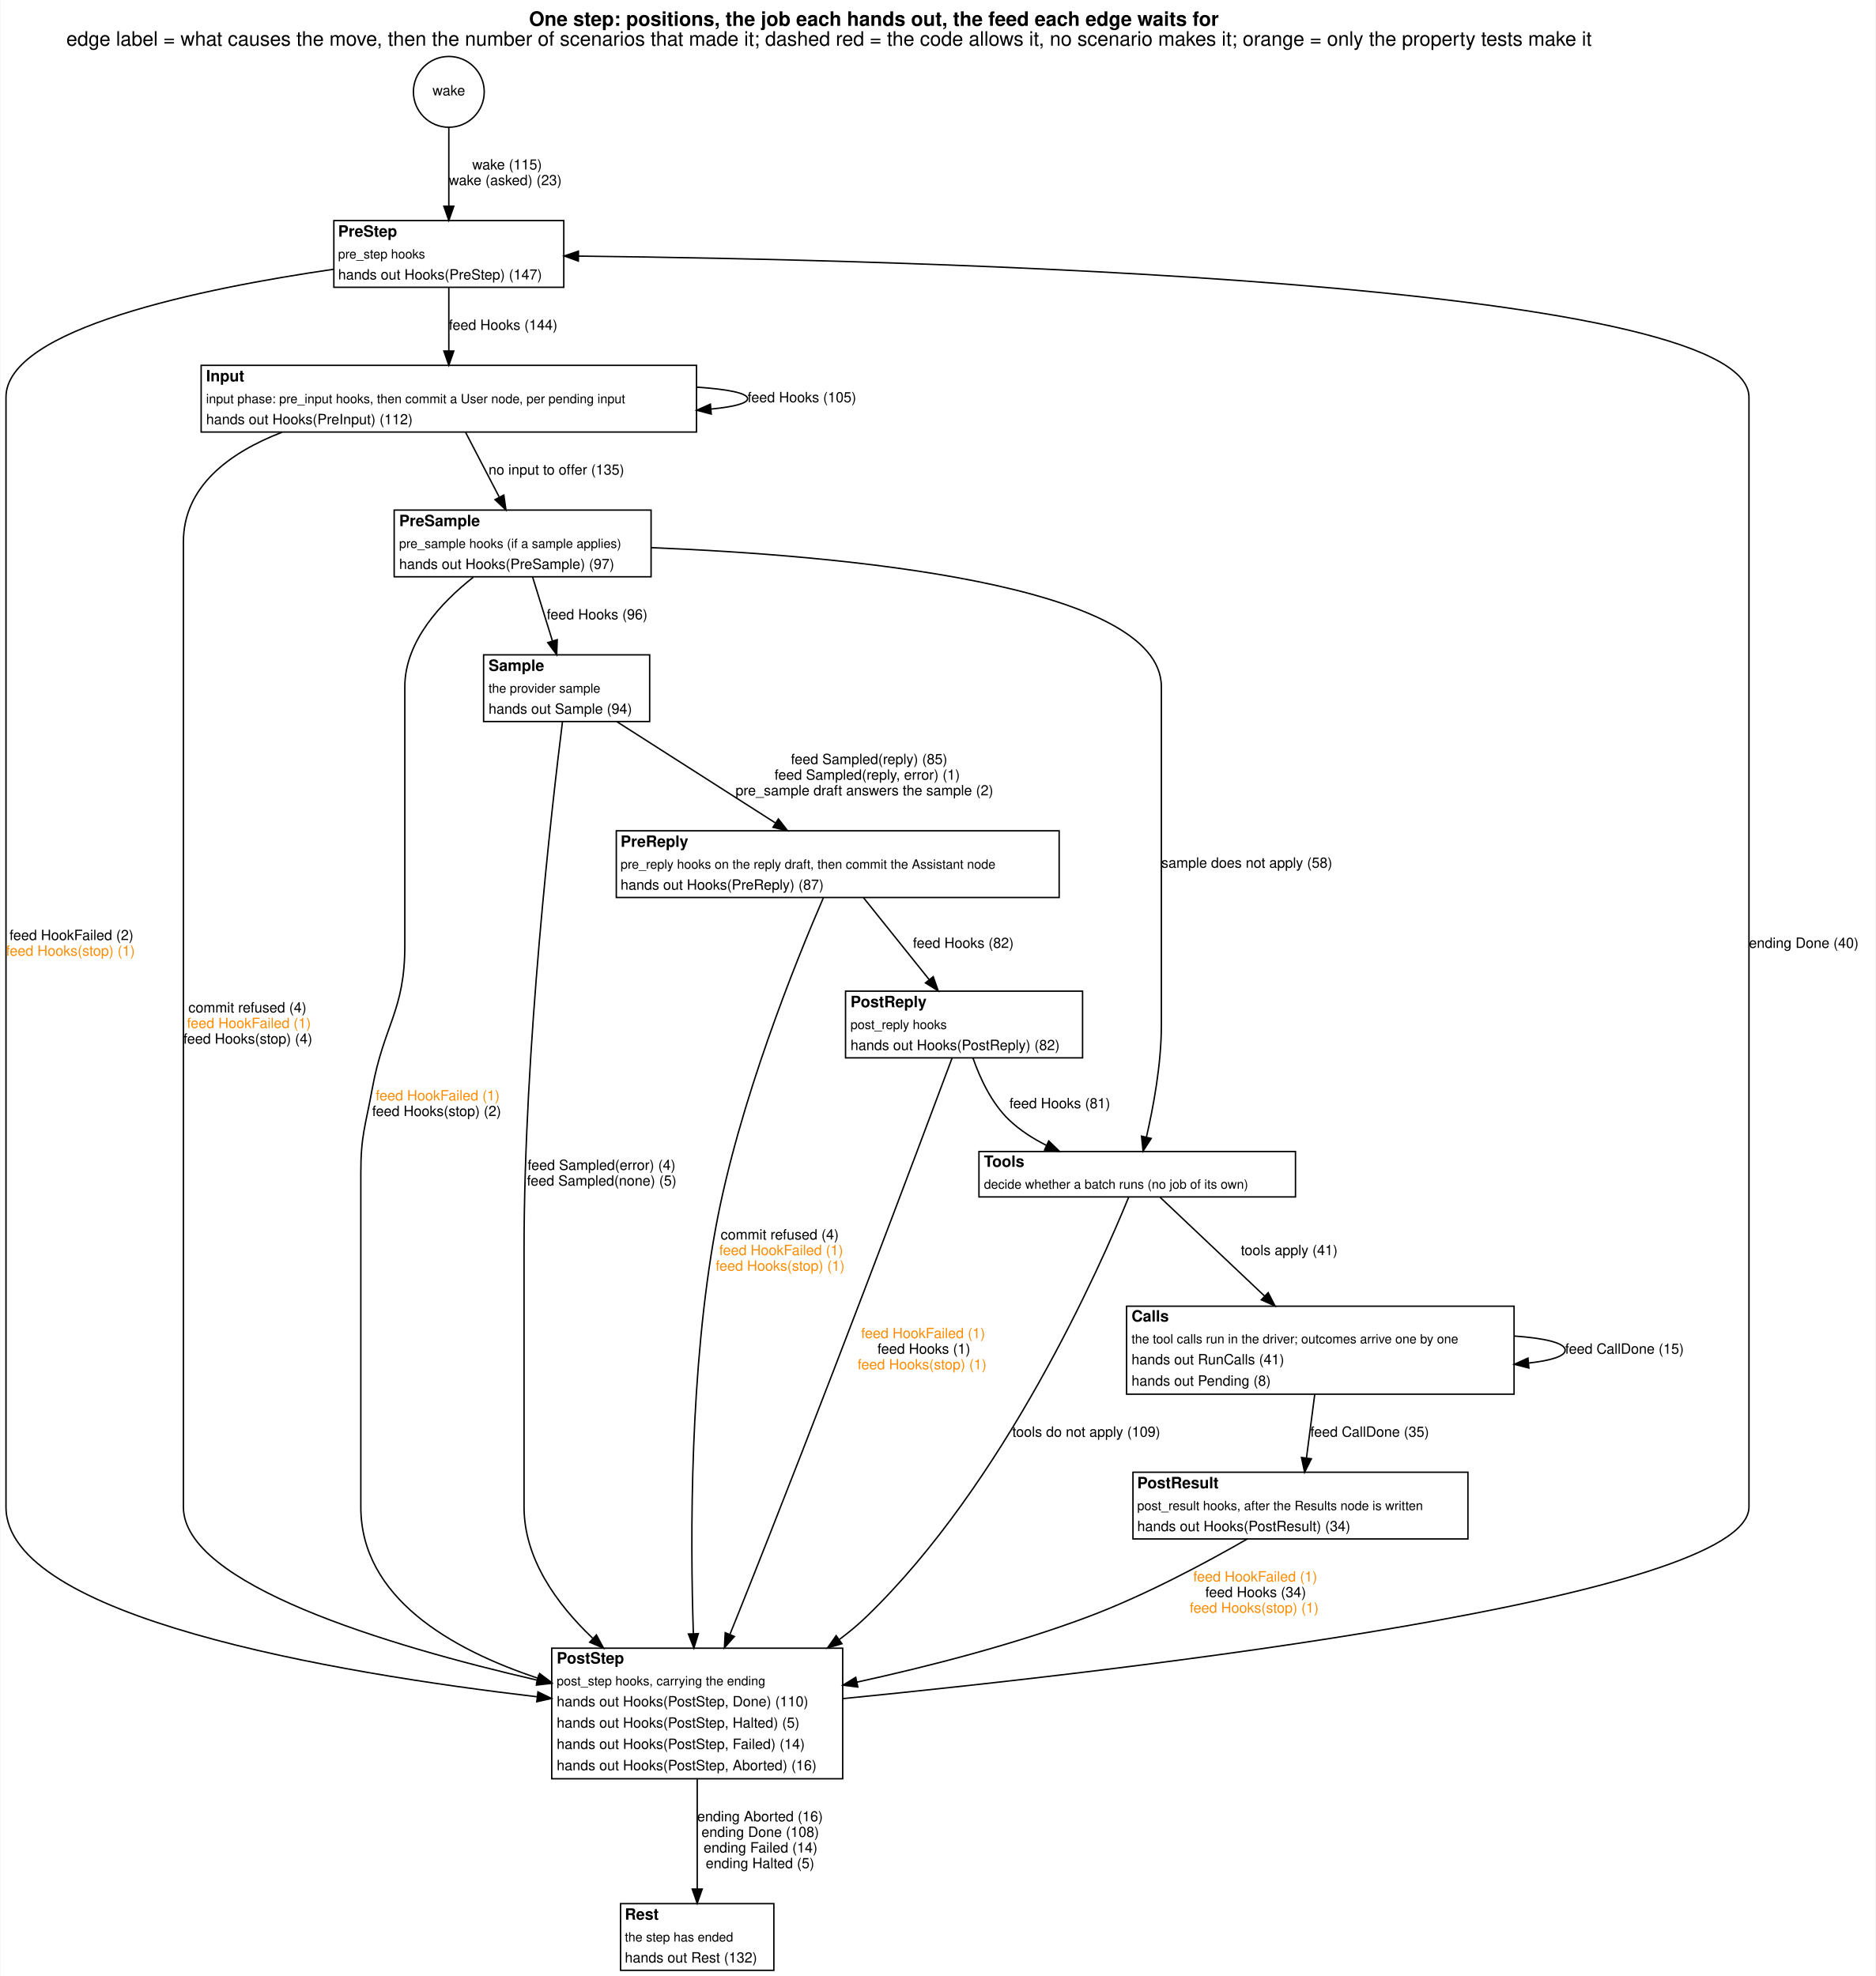
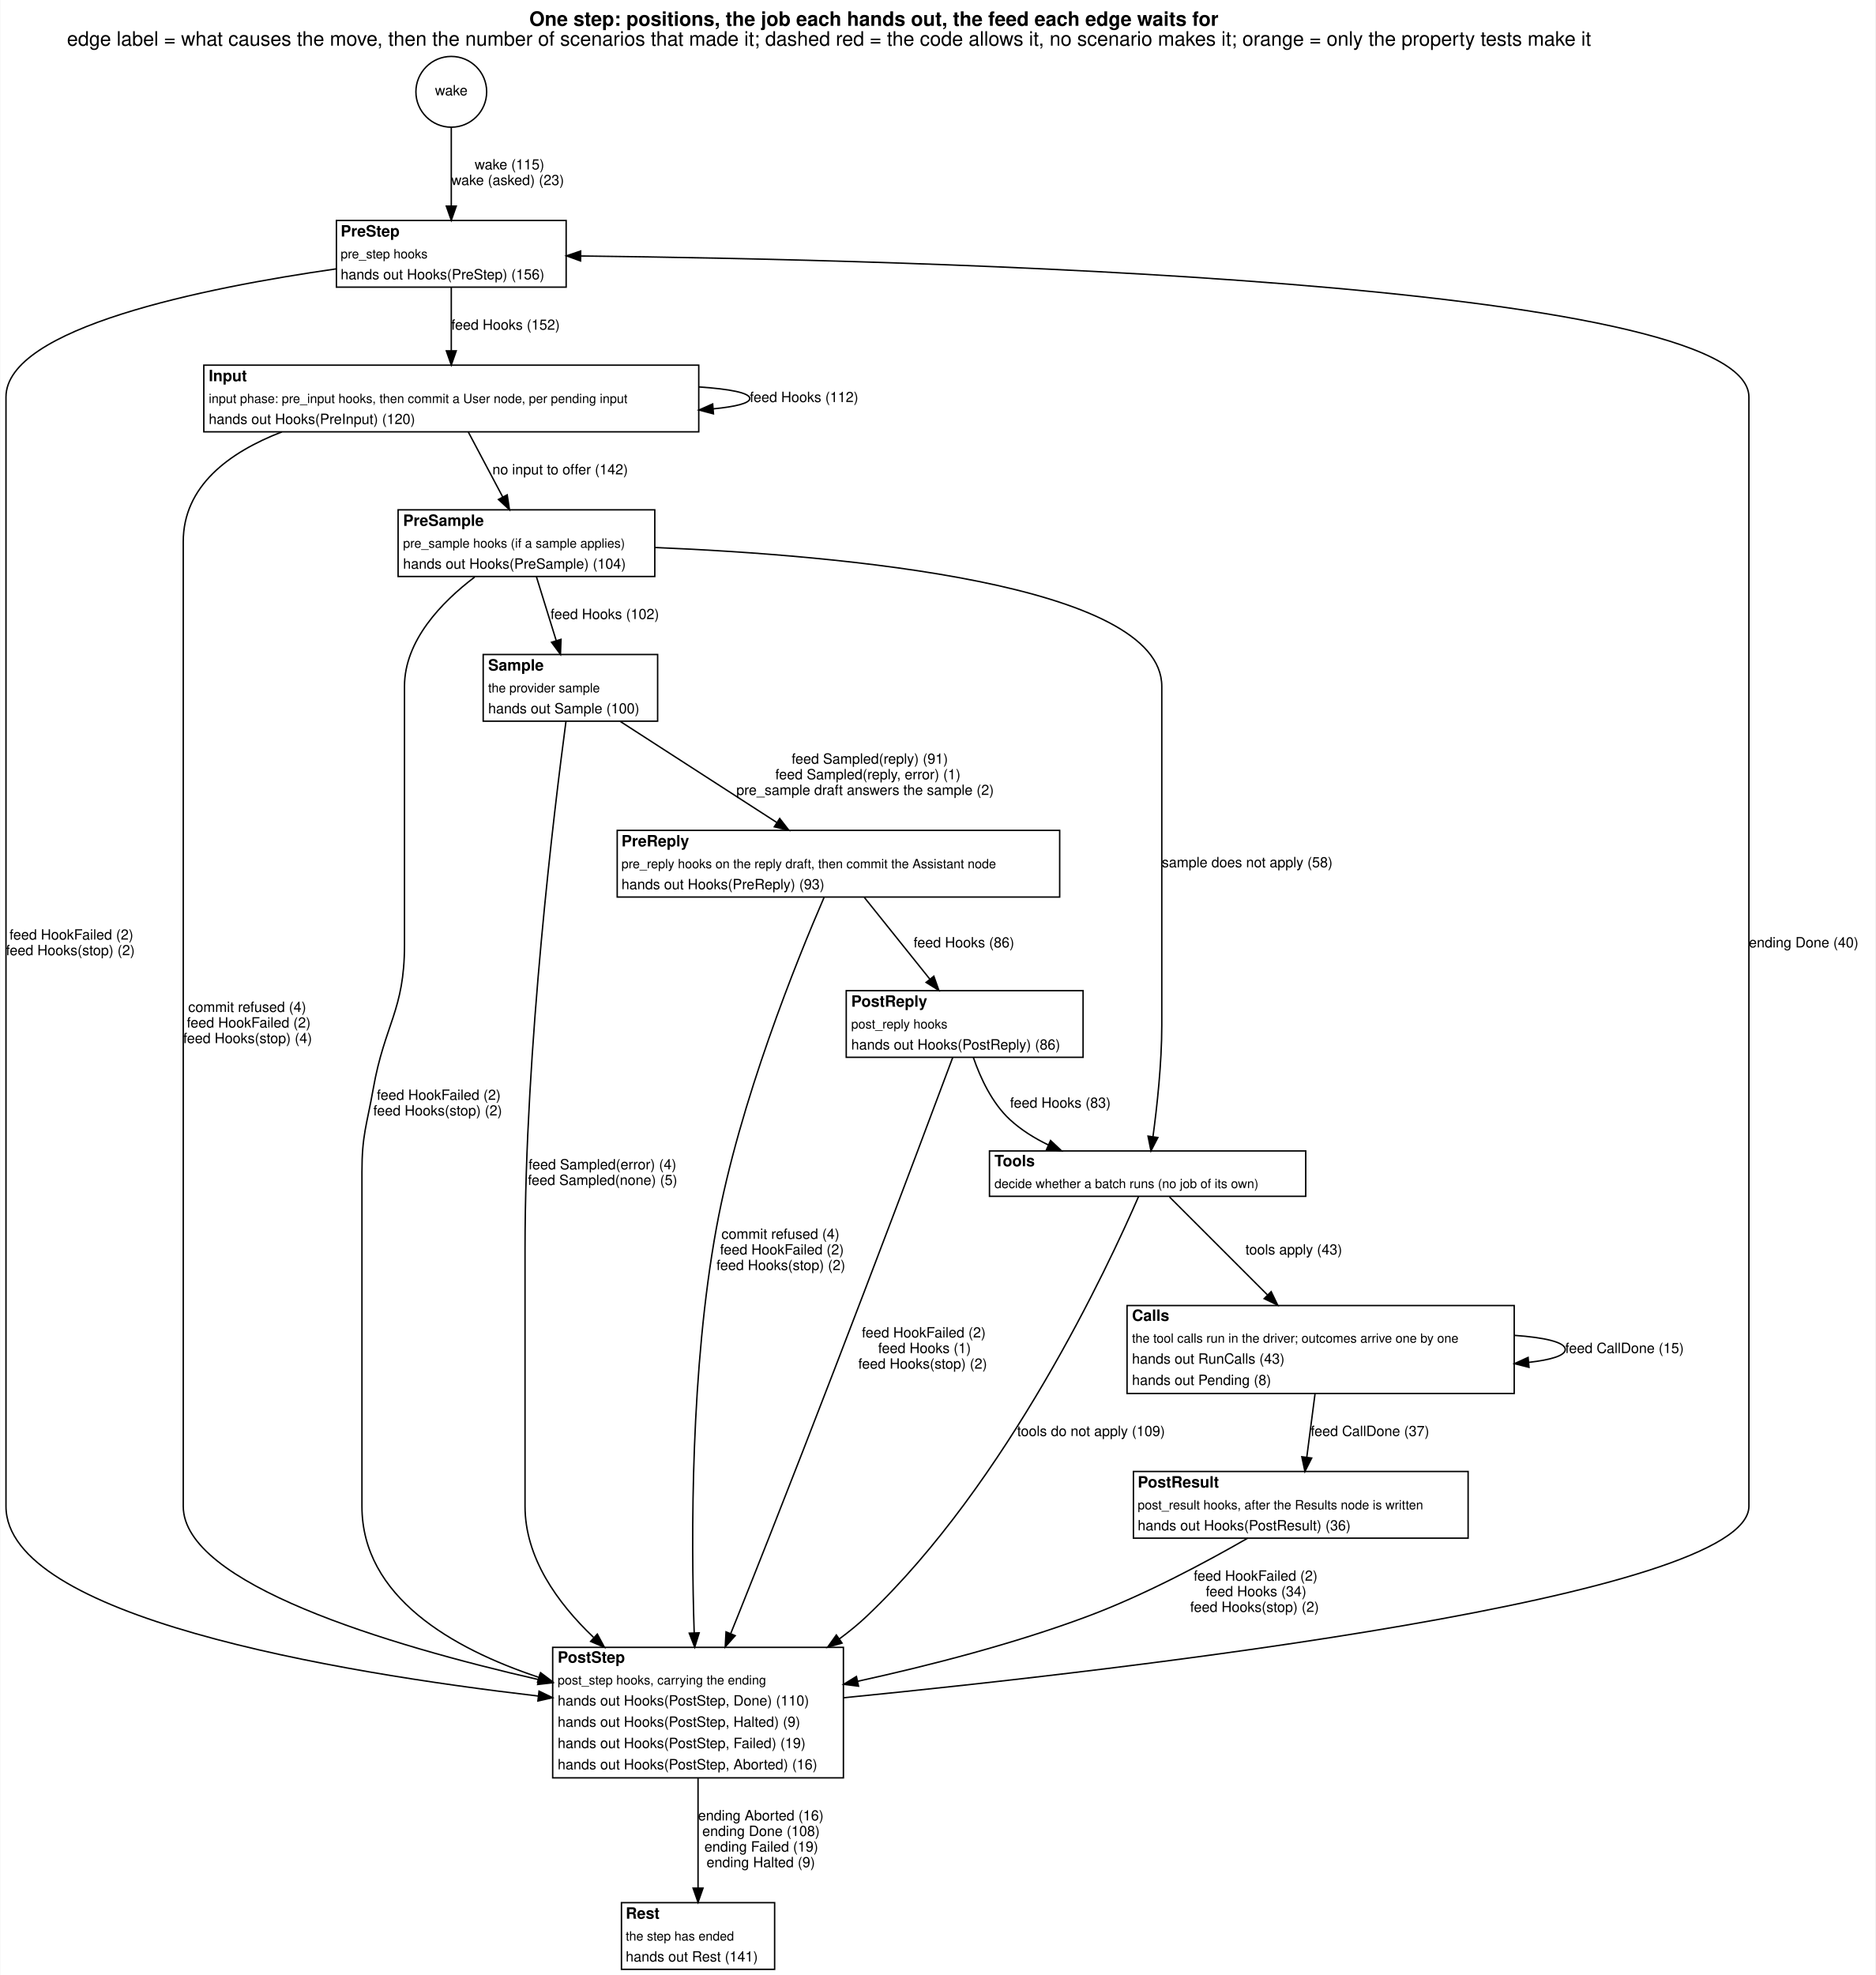
- <svg xmlns="http://www.w3.org/2000/svg" width="1321pt" height="1392pt" viewBox="0.00 0.00 1321.00 1392.45">
+ <svg xmlns="http://www.w3.org/2000/svg" width="1322pt" height="1392pt" viewBox="0.00 0.00 1322.00 1392.45">
  <g id="graph0" class="graph" transform="scale(1 1) rotate(0) translate(4 1388.45)">
-     <polygon fill="white" stroke="transparent" points="-4,4 -4,-1388.45 1317,-1388.45 1317,4 -4,4" />
-     <text text-anchor="start" x="368.5" y="-1370.25" font-family="Helvetica,sans-Serif" font-weight="bold" font-size="14.00">One step: positions, the job each hands out, the feed each edge waits for</text>
-     <text text-anchor="start" x="42.5" y="-1356.25" font-family="Helvetica,sans-Serif" font-size="14.00">edge label = what causes the move, then the number of scenarios that made it; dashed red = the code allows it, no scenario makes it; orange = only the property tests make it</text>
+     <polygon fill="white" stroke="transparent" points="-4,4 -4,-1388.45 1318,-1388.45 1318,4 -4,4" />
+     <text text-anchor="start" x="369" y="-1370.25" font-family="Helvetica,sans-Serif" font-weight="bold" font-size="14.00">One step: positions, the job each hands out, the feed each edge waits for</text>
+     <text text-anchor="start" x="43" y="-1356.25" font-family="Helvetica,sans-Serif" font-size="14.00">edge label = what causes the move, then the number of scenarios that made it; dashed red = the code allows it, no scenario makes it; orange = only the property tests make it</text>
    <g id="node1" class="node">
-       <ellipse fill="none" stroke="black" cx="312" cy="-1323.72" rx="24.95" ry="24.95" />
-       <text text-anchor="middle" x="312" y="-1321.22" font-family="Helvetica,sans-Serif" font-size="10.00">wake</text>
+       <ellipse fill="none" stroke="black" cx="314" cy="-1323.72" rx="24.95" ry="24.95" />
+       <text text-anchor="middle" x="314" y="-1321.22" font-family="Helvetica,sans-Serif" font-size="10.00">wake</text>
    </g>
    <g id="node2" class="node">
-       <polygon fill="white" stroke="transparent" points="231,-1186 231,-1233 393,-1233 393,-1186 231,-1186" />
-       <text text-anchor="start" x="234" y="-1221.7" font-family="Helvetica,sans-Serif" font-weight="bold" font-size="11.00">PreStep</text>
-       <text text-anchor="start" x="234" y="-1206.3" font-family="Helvetica,sans-Serif" font-size="9.00">pre_step hooks</text>
-       <text text-anchor="start" x="234" y="-1191.5" font-family="Helvetica,sans-Serif" font-size="10.00">hands out Hooks(PreStep) (147)</text>
-       <polygon fill="none" stroke="black" points="231,-1186 231,-1233 393,-1233 393,-1186 231,-1186" />
+       <polygon fill="white" stroke="transparent" points="233,-1186 233,-1233 395,-1233 395,-1186 233,-1186" />
+       <text text-anchor="start" x="236" y="-1221.7" font-family="Helvetica,sans-Serif" font-weight="bold" font-size="11.00">PreStep</text>
+       <text text-anchor="start" x="236" y="-1206.3" font-family="Helvetica,sans-Serif" font-size="9.00">pre_step hooks</text>
+       <text text-anchor="start" x="236" y="-1191.5" font-family="Helvetica,sans-Serif" font-size="10.00">hands out Hooks(PreStep) (156)</text>
+       <polygon fill="none" stroke="black" points="233,-1186 233,-1233 395,-1233 395,-1186 233,-1186" />
    </g>
    <g id="edge1" class="edge">
-       <path fill="none" stroke="black" d="M312,-1298.92C312,-1282.76 312,-1261.16 312,-1243.36" />
-       <polygon fill="black" stroke="black" points="315.5,-1243.12 312,-1233.12 308.5,-1243.12 315.5,-1243.12" />
-       <text text-anchor="start" x="328.5" y="-1269" font-family="Helvetica,sans-Serif" font-size="10.00">wake (115)</text>
-       <text text-anchor="start" x="312" y="-1258" font-family="Helvetica,sans-Serif" font-size="10.00">wake (asked) (23)</text>
+       <path fill="none" stroke="black" d="M314,-1298.92C314,-1282.76 314,-1261.16 314,-1243.36" />
+       <polygon fill="black" stroke="black" points="317.5,-1243.12 314,-1233.12 310.5,-1243.12 317.5,-1243.12" />
+       <text text-anchor="start" x="330.5" y="-1269" font-family="Helvetica,sans-Serif" font-size="10.00">wake (115)</text>
+       <text text-anchor="start" x="314" y="-1258" font-family="Helvetica,sans-Serif" font-size="10.00">wake (asked) (23)</text>
    </g>
    <g id="node3" class="node">
-       <polygon fill="white" stroke="transparent" points="137.5,-1084 137.5,-1131 486.5,-1131 486.5,-1084 137.5,-1084" />
-       <text text-anchor="start" x="141" y="-1119.7" font-family="Helvetica,sans-Serif" font-weight="bold" font-size="11.00">Input</text>
-       <text text-anchor="start" x="141" y="-1104.3" font-family="Helvetica,sans-Serif" font-size="9.00">input phase: pre_input hooks, then commit a User node, per pending input</text>
-       <text text-anchor="start" x="141" y="-1089.5" font-family="Helvetica,sans-Serif" font-size="10.00">hands out Hooks(PreInput) (112)</text>
-       <polygon fill="none" stroke="black" points="137.5,-1084 137.5,-1131 486.5,-1131 486.5,-1084 137.5,-1084" />
+       <polygon fill="white" stroke="transparent" points="139.5,-1084 139.5,-1131 488.5,-1131 488.5,-1084 139.5,-1084" />
+       <text text-anchor="start" x="143" y="-1119.7" font-family="Helvetica,sans-Serif" font-weight="bold" font-size="11.00">Input</text>
+       <text text-anchor="start" x="143" y="-1104.3" font-family="Helvetica,sans-Serif" font-size="9.00">input phase: pre_input hooks, then commit a User node, per pending input</text>
+       <text text-anchor="start" x="143" y="-1089.5" font-family="Helvetica,sans-Serif" font-size="10.00">hands out Hooks(PreInput) (120)</text>
+       <polygon fill="none" stroke="black" points="139.5,-1084 139.5,-1131 488.5,-1131 488.5,-1084 139.5,-1084" />
    </g>
    <g id="edge17" class="edge">
-       <path fill="none" stroke="black" d="M312,-1185.81C312,-1172.64 312,-1155.82 312,-1141.24" />
-       <polygon fill="black" stroke="black" points="315.5,-1141.1 312,-1131.1 308.5,-1141.1 315.5,-1141.1" />
-       <text text-anchor="start" x="312" y="-1156" font-family="Helvetica,sans-Serif" font-size="10.00">feed Hooks (144)</text>
+       <path fill="none" stroke="black" d="M314,-1185.81C314,-1172.64 314,-1155.82 314,-1141.24" />
+       <polygon fill="black" stroke="black" points="317.5,-1141.1 314,-1131.1 310.5,-1141.1 317.5,-1141.1" />
+       <text text-anchor="start" x="314" y="-1156" font-family="Helvetica,sans-Serif" font-size="10.00">feed Hooks (152)</text>
    </g>
    <g id="node11" class="node">
-       <polygon fill="white" stroke="transparent" points="384.5,-135 384.5,-227 589.5,-227 589.5,-135 384.5,-135" />
-       <text text-anchor="start" x="388" y="-216.2" font-family="Helvetica,sans-Serif" font-weight="bold" font-size="11.00">PostStep</text>
-       <text text-anchor="start" x="388" y="-200.8" font-family="Helvetica,sans-Serif" font-size="9.00">post_step hooks, carrying the ending</text>
-       <text text-anchor="start" x="388" y="-186" font-family="Helvetica,sans-Serif" font-size="10.00">hands out Hooks(PostStep, Done) (110)</text>
-       <text text-anchor="start" x="388" y="-171" font-family="Helvetica,sans-Serif" font-size="10.00">hands out Hooks(PostStep, Halted) (5)</text>
-       <text text-anchor="start" x="388" y="-156" font-family="Helvetica,sans-Serif" font-size="10.00">hands out Hooks(PostStep, Failed) (14)</text>
-       <text text-anchor="start" x="388" y="-141" font-family="Helvetica,sans-Serif" font-size="10.00">hands out Hooks(PostStep, Aborted) (16)</text>
-       <polygon fill="none" stroke="black" points="384.5,-135 384.5,-227 589.5,-227 589.5,-135 384.5,-135" />
+       <polygon fill="white" stroke="transparent" points="385.5,-135 385.5,-227 590.5,-227 590.5,-135 385.5,-135" />
+       <text text-anchor="start" x="389" y="-216.2" font-family="Helvetica,sans-Serif" font-weight="bold" font-size="11.00">PostStep</text>
+       <text text-anchor="start" x="389" y="-200.8" font-family="Helvetica,sans-Serif" font-size="9.00">post_step hooks, carrying the ending</text>
+       <text text-anchor="start" x="389" y="-186" font-family="Helvetica,sans-Serif" font-size="10.00">hands out Hooks(PostStep, Done) (110)</text>
+       <text text-anchor="start" x="389" y="-171" font-family="Helvetica,sans-Serif" font-size="10.00">hands out Hooks(PostStep, Halted) (9)</text>
+       <text text-anchor="start" x="389" y="-156" font-family="Helvetica,sans-Serif" font-size="10.00">hands out Hooks(PostStep, Failed) (19)</text>
+       <text text-anchor="start" x="389" y="-141" font-family="Helvetica,sans-Serif" font-size="10.00">hands out Hooks(PostStep, Aborted) (16)</text>
+       <polygon fill="none" stroke="black" points="385.5,-135 385.5,-227 590.5,-227 590.5,-135 385.5,-135" />
    </g>
    <g id="edge18" class="edge">
-       <path fill="none" stroke="black" d="M230.84,-1198.71C138.4,-1185.25 0,-1156.99 0,-1108.5 0,-1108.5 0,-1108.5 0,-326.5 0,-248.88 230.25,-209.68 374.11,-192.77" />
-       <polygon fill="black" stroke="black" points="374.78,-196.22 384.31,-191.59 373.98,-189.26 374.78,-196.22" />
+       <path fill="none" stroke="black" d="M232.73,-1198.87C139.69,-1185.52 0,-1157.34 0,-1108.5 0,-1108.5 0,-1108.5 0,-326.5 0,-248.68 231.04,-209.54 375.18,-192.69" />
+       <polygon fill="black" stroke="black" points="375.87,-196.14 385.4,-191.52 375.07,-189.18 375.87,-196.14" />
      <text text-anchor="start" x="2.5" y="-726" font-family="Helvetica,sans-Serif" font-size="10.00">feed HookFailed (2)</text>
-       <text text-anchor="start" x="0" y="-715" font-family="Helvetica,sans-Serif" font-size="10.00" fill="darkorange">feed Hooks(stop) (1)</text>
+       <text text-anchor="start" x="0" y="-715" font-family="Helvetica,sans-Serif" font-size="10.00">feed Hooks(stop) (2)</text>
    </g>
    <g id="edge4" class="edge">
-       <path fill="none" stroke="black" d="M486.62,-1115.64C508.28,-1114.19 522.5,-1111.48 522.5,-1107.5 522.5,-1104.17 512.56,-1101.73 496.65,-1100.18" />
-       <polygon fill="black" stroke="black" points="496.87,-1096.68 486.62,-1099.36 496.31,-1103.66 496.87,-1096.68" />
-       <text text-anchor="start" x="522.5" y="-1105" font-family="Helvetica,sans-Serif" font-size="10.00">feed Hooks (105)</text>
+       <path fill="none" stroke="black" d="M488.62,-1115.64C510.28,-1114.19 524.5,-1111.48 524.5,-1107.5 524.5,-1104.17 514.56,-1101.73 498.65,-1100.18" />
+       <polygon fill="black" stroke="black" points="498.87,-1096.68 488.62,-1099.36 498.31,-1103.66 498.87,-1096.68" />
+       <text text-anchor="start" x="524.5" y="-1105" font-family="Helvetica,sans-Serif" font-size="10.00">feed Hooks (112)</text>
    </g>
    <g id="node4" class="node">
-       <polygon fill="white" stroke="transparent" points="273.5,-982 273.5,-1029 454.5,-1029 454.5,-982 273.5,-982" />
-       <text text-anchor="start" x="277" y="-1017.7" font-family="Helvetica,sans-Serif" font-weight="bold" font-size="11.00">PreSample</text>
-       <text text-anchor="start" x="277" y="-1002.3" font-family="Helvetica,sans-Serif" font-size="9.00">pre_sample hooks (if a sample applies)</text>
-       <text text-anchor="start" x="277" y="-987.5" font-family="Helvetica,sans-Serif" font-size="10.00">hands out Hooks(PreSample) (97)</text>
-       <polygon fill="none" stroke="black" points="273.5,-982 273.5,-1029 454.5,-1029 454.5,-982 273.5,-982" />
+       <polygon fill="white" stroke="transparent" points="276.5,-982 276.5,-1029 457.5,-1029 457.5,-982 276.5,-982" />
+       <text text-anchor="start" x="280" y="-1017.7" font-family="Helvetica,sans-Serif" font-weight="bold" font-size="11.00">PreSample</text>
+       <text text-anchor="start" x="280" y="-1002.3" font-family="Helvetica,sans-Serif" font-size="9.00">pre_sample hooks (if a sample applies)</text>
+       <text text-anchor="start" x="280" y="-987.5" font-family="Helvetica,sans-Serif" font-size="10.00">hands out Hooks(PreSample) (104)</text>
+       <polygon fill="none" stroke="black" points="276.5,-982 276.5,-1029 457.5,-1029 457.5,-982 276.5,-982" />
    </g>
    <g id="edge6" class="edge">
-       <path fill="none" stroke="black" d="M323.8,-1083.81C330.78,-1070.38 339.73,-1053.17 347.41,-1038.39" />
-       <polygon fill="black" stroke="black" points="350.74,-1039.59 352.25,-1029.1 344.53,-1036.36 350.74,-1039.59" />
-       <text text-anchor="start" x="340" y="-1054" font-family="Helvetica,sans-Serif" font-size="10.00">no input to offer (135)</text>
+       <path fill="none" stroke="black" d="M326.03,-1083.81C333.21,-1070.26 342.44,-1052.84 350.32,-1037.97" />
+       <polygon fill="black" stroke="black" points="353.43,-1039.58 355.02,-1029.1 347.25,-1036.3 353.43,-1039.58" />
+       <text text-anchor="start" x="343" y="-1054" font-family="Helvetica,sans-Serif" font-size="10.00">no input to offer (142)</text>
    </g>
    <g id="edge5" class="edge">
-       <path fill="none" stroke="black" d="M194.63,-1083.93C157.06,-1069.38 125,-1045.52 125,-1006.5 125,-1006.5 125,-1006.5 125,-326.5 125,-272.03 268.13,-228.93 374.39,-204.44" />
-       <polygon fill="black" stroke="black" points="375.26,-207.83 384.23,-202.2 373.71,-201 375.26,-207.83" />
+       <path fill="none" stroke="black" d="M194.57,-1083.96C156.95,-1069.42 125,-1045.57 125,-1006.5 125,-1006.5 125,-1006.5 125,-326.5 125,-271.82 268.96,-228.7 375.57,-204.27" />
+       <polygon fill="black" stroke="black" points="376.45,-207.66 385.43,-202.04 374.91,-200.83 376.45,-207.66" />
      <text text-anchor="start" x="128.5" y="-675" font-family="Helvetica,sans-Serif" font-size="10.00">commit refused (4)</text>
-       <text text-anchor="start" x="127.5" y="-664" font-family="Helvetica,sans-Serif" font-size="10.00" fill="darkorange">feed HookFailed (1)</text>
+       <text text-anchor="start" x="127.5" y="-664" font-family="Helvetica,sans-Serif" font-size="10.00">feed HookFailed (2)</text>
      <text text-anchor="start" x="125" y="-653" font-family="Helvetica,sans-Serif" font-size="10.00">feed Hooks(stop) (4)</text>
    </g>
    <g id="node5" class="node">
-       <polygon fill="white" stroke="transparent" points="336.5,-880 336.5,-927 453.5,-927 453.5,-880 336.5,-880" />
+       <polygon fill="white" stroke="transparent" points="336.5,-880 336.5,-927 459.5,-927 459.5,-880 336.5,-880" />
      <text text-anchor="start" x="340" y="-915.7" font-family="Helvetica,sans-Serif" font-weight="bold" font-size="11.00">Sample</text>
      <text text-anchor="start" x="340" y="-900.3" font-family="Helvetica,sans-Serif" font-size="9.00">the provider sample</text>
-       <text text-anchor="start" x="340" y="-885.5" font-family="Helvetica,sans-Serif" font-size="10.00">hands out Sample (94)</text>
-       <polygon fill="none" stroke="black" points="336.5,-880 336.5,-927 453.5,-927 453.5,-880 336.5,-880" />
+       <text text-anchor="start" x="340" y="-885.5" font-family="Helvetica,sans-Serif" font-size="10.00">hands out Sample (100)</text>
+       <polygon fill="none" stroke="black" points="336.5,-880 336.5,-927 459.5,-927 459.5,-880 336.5,-880" />
    </g>
    <g id="edge15" class="edge">
-       <path fill="none" stroke="black" d="M371.03,-981.81C375.16,-968.51 380.43,-951.5 384.98,-936.82" />
-       <polygon fill="black" stroke="black" points="388.38,-937.69 387.99,-927.1 381.69,-935.62 388.38,-937.69" />
-       <text text-anchor="start" x="381" y="-952" font-family="Helvetica,sans-Serif" font-size="10.00">feed Hooks (96)</text>
+       <path fill="none" stroke="black" d="M374.03,-981.81C378.16,-968.51 383.43,-951.5 387.98,-936.82" />
+       <polygon fill="black" stroke="black" points="391.38,-937.69 390.99,-927.1 384.69,-935.62 391.38,-937.69" />
+       <text text-anchor="start" x="384" y="-952" font-family="Helvetica,sans-Serif" font-size="10.00">feed Hooks (102)</text>
    </g>
    <g id="node8" class="node">
-       <polygon fill="white" stroke="transparent" points="685.5,-545 685.5,-577 908.5,-577 908.5,-545 685.5,-545" />
-       <text text-anchor="start" x="689" y="-566.2" font-family="Helvetica,sans-Serif" font-weight="bold" font-size="11.00">Tools</text>
-       <text text-anchor="start" x="689" y="-550.8" font-family="Helvetica,sans-Serif" font-size="9.00">decide whether a batch runs (no job of its own)</text>
-       <polygon fill="none" stroke="black" points="685.5,-545 685.5,-577 908.5,-577 908.5,-545 685.5,-545" />
+       <polygon fill="white" stroke="transparent" points="693.5,-545 693.5,-577 916.5,-577 916.5,-545 693.5,-545" />
+       <text text-anchor="start" x="697" y="-566.2" font-family="Helvetica,sans-Serif" font-weight="bold" font-size="11.00">Tools</text>
+       <text text-anchor="start" x="697" y="-550.8" font-family="Helvetica,sans-Serif" font-size="9.00">decide whether a batch runs (no job of its own)</text>
+       <polygon fill="none" stroke="black" points="693.5,-545 693.5,-577 916.5,-577 916.5,-545 693.5,-545" />
    </g>
    <g id="edge16" class="edge">
-       <path fill="none" stroke="black" d="M454.52,-1002.54C585.93,-997.2 814,-977.43 814,-904.5 814,-904.5 814,-904.5 814,-665.5 814,-638.52 808.3,-608.1 803.51,-587.26" />
-       <polygon fill="black" stroke="black" points="806.85,-586.21 801.12,-577.3 800.05,-587.84 806.85,-586.21" />
-       <text text-anchor="start" x="814" y="-777" font-family="Helvetica,sans-Serif" font-size="10.00">sample does not apply (58)</text>
+       <path fill="none" stroke="black" d="M457.66,-1002.44C588.57,-996.97 815,-977.02 815,-904.5 815,-904.5 815,-904.5 815,-665.5 815,-638.6 811.61,-607.94 808.78,-587.02" />
+       <polygon fill="black" stroke="black" points="812.23,-586.45 807.37,-577.04 805.3,-587.43 812.23,-586.45" />
+       <text text-anchor="start" x="815" y="-777" font-family="Helvetica,sans-Serif" font-size="10.00">sample does not apply (58)</text>
    </g>
    <g id="edge14" class="edge">
-       <path fill="none" stroke="black" d="M329.28,-981.73C306.54,-963.8 281,-936.54 281,-904.5 281,-904.5 281,-904.5 281,-722 281,-675.96 266.21,-666.3 258,-621 253.28,-594.96 250,-588.46 250,-562 250,-562 250,-562 250,-326.5 250,-262.69 313.41,-226.23 374.63,-205.9" />
-       <polygon fill="black" stroke="black" points="375.96,-209.15 384.43,-202.77 373.84,-202.48 375.96,-209.15" />
-       <text text-anchor="start" x="260.5" y="-613" font-family="Helvetica,sans-Serif" font-size="10.00" fill="darkorange">feed HookFailed (1)</text>
-       <text text-anchor="start" x="258" y="-602" font-family="Helvetica,sans-Serif" font-size="10.00">feed Hooks(stop) (2)</text>
+       <path fill="none" stroke="black" d="M330.53,-981.64C307.09,-963.84 281,-936.79 281,-904.5 281,-904.5 281,-904.5 281,-722 281,-676.06 266.98,-666.24 259,-621 254.4,-594.94 251,-588.46 251,-562 251,-562 251,-562 251,-326.5 251,-262.69 314.41,-226.23 375.63,-205.9" />
+       <polygon fill="black" stroke="black" points="376.96,-209.15 385.43,-202.77 374.84,-202.48 376.96,-209.15" />
+       <text text-anchor="start" x="261.5" y="-613" font-family="Helvetica,sans-Serif" font-size="10.00">feed HookFailed (2)</text>
+       <text text-anchor="start" x="259" y="-602" font-family="Helvetica,sans-Serif" font-size="10.00">feed Hooks(stop) (2)</text>
    </g>
    <g id="node6" class="node">
-       <polygon fill="white" stroke="transparent" points="430,-756 430,-803 742,-803 742,-756 430,-756" />
-       <text text-anchor="start" x="433" y="-791.7" font-family="Helvetica,sans-Serif" font-weight="bold" font-size="11.00">PreReply</text>
-       <text text-anchor="start" x="433" y="-776.3" font-family="Helvetica,sans-Serif" font-size="9.00">pre_reply hooks on the reply draft, then commit the Assistant node</text>
-       <text text-anchor="start" x="433" y="-761.5" font-family="Helvetica,sans-Serif" font-size="10.00">hands out Hooks(PreReply) (87)</text>
-       <polygon fill="none" stroke="black" points="430,-756 430,-803 742,-803 742,-756 430,-756" />
+       <polygon fill="white" stroke="transparent" points="431,-756 431,-803 743,-803 743,-756 431,-756" />
+       <text text-anchor="start" x="434" y="-791.7" font-family="Helvetica,sans-Serif" font-weight="bold" font-size="11.00">PreReply</text>
+       <text text-anchor="start" x="434" y="-776.3" font-family="Helvetica,sans-Serif" font-size="9.00">pre_reply hooks on the reply draft, then commit the Assistant node</text>
+       <text text-anchor="start" x="434" y="-761.5" font-family="Helvetica,sans-Serif" font-size="10.00">hands out Hooks(PreReply) (93)</text>
+       <polygon fill="none" stroke="black" points="431,-756 431,-803 743,-803 743,-756 431,-756" />
    </g>
    <g id="edge20" class="edge">
-       <path fill="none" stroke="black" d="M430.48,-879.84C461.97,-859.72 508.11,-830.25 541.95,-808.64" />
-       <polygon fill="black" stroke="black" points="544.17,-811.37 550.71,-803.04 540.4,-805.47 544.17,-811.37" />
-       <text text-anchor="start" x="553" y="-850" font-family="Helvetica,sans-Serif" font-size="10.00">feed Sampled(reply) (85)</text>
-       <text text-anchor="start" x="541.5" y="-839" font-family="Helvetica,sans-Serif" font-size="10.00">feed Sampled(reply, error) (1)</text>
-       <text text-anchor="start" x="514" y="-828" font-family="Helvetica,sans-Serif" font-size="10.00">pre_sample draft answers the sample (2)</text>
+       <path fill="none" stroke="black" d="M433.11,-879.84C464.27,-859.72 509.92,-830.25 543.41,-808.64" />
+       <polygon fill="black" stroke="black" points="545.58,-811.4 552.08,-803.04 541.78,-805.52 545.58,-811.4" />
+       <text text-anchor="start" x="554" y="-850" font-family="Helvetica,sans-Serif" font-size="10.00">feed Sampled(reply) (91)</text>
+       <text text-anchor="start" x="542.5" y="-839" font-family="Helvetica,sans-Serif" font-size="10.00">feed Sampled(reply, error) (1)</text>
+       <text text-anchor="start" x="515" y="-828" font-family="Helvetica,sans-Serif" font-size="10.00">pre_sample draft answers the sample (2)</text>
    </g>
    <g id="edge19" class="edge">
-       <path fill="none" stroke="black" d="M392.07,-879.84C384.52,-819.44 365,-649.52 365,-507.5 365,-507.5 365,-507.5 365,-326.5 365,-290.34 387.58,-258.55 413.31,-234.06" />
-       <polygon fill="black" stroke="black" points="415.98,-236.36 421,-227.03 411.26,-231.19 415.98,-236.36" />
-       <text text-anchor="start" x="367.5" y="-564" font-family="Helvetica,sans-Serif" font-size="10.00">feed Sampled(error) (4)</text>
-       <text text-anchor="start" x="367" y="-553" font-family="Helvetica,sans-Serif" font-size="10.00">feed Sampled(none) (5)</text>
+       <path fill="none" stroke="black" d="M394.87,-879.84C386.82,-819.46 366,-649.57 366,-507.5 366,-507.5 366,-507.5 366,-326.5 366,-290.34 388.58,-258.55 414.31,-234.06" />
+       <polygon fill="black" stroke="black" points="416.98,-236.36 422,-227.03 412.26,-231.19 416.98,-236.36" />
+       <text text-anchor="start" x="368.5" y="-564" font-family="Helvetica,sans-Serif" font-size="10.00">feed Sampled(error) (4)</text>
+       <text text-anchor="start" x="368" y="-553" font-family="Helvetica,sans-Serif" font-size="10.00">feed Sampled(none) (5)</text>
    </g>
    <g id="node7" class="node">
-       <polygon fill="white" stroke="transparent" points="591.5,-643 591.5,-690 758.5,-690 758.5,-643 591.5,-643" />
-       <text text-anchor="start" x="595" y="-678.7" font-family="Helvetica,sans-Serif" font-weight="bold" font-size="11.00">PostReply</text>
-       <text text-anchor="start" x="595" y="-663.3" font-family="Helvetica,sans-Serif" font-size="9.00">post_reply hooks</text>
-       <text text-anchor="start" x="595" y="-648.5" font-family="Helvetica,sans-Serif" font-size="10.00">hands out Hooks(PostReply) (82)</text>
-       <polygon fill="none" stroke="black" points="591.5,-643 591.5,-690 758.5,-690 758.5,-643 591.5,-643" />
+       <polygon fill="white" stroke="transparent" points="592.5,-643 592.5,-690 759.5,-690 759.5,-643 592.5,-643" />
+       <text text-anchor="start" x="596" y="-678.7" font-family="Helvetica,sans-Serif" font-weight="bold" font-size="11.00">PostReply</text>
+       <text text-anchor="start" x="596" y="-663.3" font-family="Helvetica,sans-Serif" font-size="9.00">post_reply hooks</text>
+       <text text-anchor="start" x="596" y="-648.5" font-family="Helvetica,sans-Serif" font-size="10.00">hands out Hooks(PostReply) (86)</text>
+       <polygon fill="none" stroke="black" points="592.5,-643 592.5,-690 759.5,-690 759.5,-643 592.5,-643" />
    </g>
    <g id="edge12" class="edge">
-       <path fill="none" stroke="black" d="M604.23,-755.77C617.54,-739.16 635.75,-716.45 650.37,-698.22" />
-       <polygon fill="black" stroke="black" points="653.27,-700.19 656.8,-690.2 647.81,-695.81 653.27,-700.19" />
-       <text text-anchor="start" x="639" y="-720.5" font-family="Helvetica,sans-Serif" font-size="10.00">feed Hooks (82)</text>
+       <path fill="none" stroke="black" d="M605.23,-755.77C618.54,-739.16 636.75,-716.45 651.37,-698.22" />
+       <polygon fill="black" stroke="black" points="654.27,-700.19 657.8,-690.2 648.81,-695.81 654.27,-700.19" />
+       <text text-anchor="start" x="640" y="-720.5" font-family="Helvetica,sans-Serif" font-size="10.00">feed Hooks (86)</text>
    </g>
    <g id="edge13" class="edge">
-       <path fill="none" stroke="black" d="M575.9,-755.84C556.9,-711.95 516.3,-611.85 500,-523 481.75,-423.51 482.06,-305.05 484.29,-237.17" />
-       <polygon fill="black" stroke="black" points="487.79,-237.25 484.65,-227.13 480.8,-237 487.79,-237.25" />
-       <text text-anchor="start" x="503.5" y="-515" font-family="Helvetica,sans-Serif" font-size="10.00">commit refused (4)</text>
-       <text text-anchor="start" x="502.5" y="-504" font-family="Helvetica,sans-Serif" font-size="10.00" fill="darkorange">feed HookFailed (1)</text>
-       <text text-anchor="start" x="500" y="-493" font-family="Helvetica,sans-Serif" font-size="10.00" fill="darkorange">feed Hooks(stop) (1)</text>
+       <path fill="none" stroke="black" d="M576.9,-755.84C557.9,-711.95 517.3,-611.85 501,-523 482.75,-423.51 483.06,-305.05 485.29,-237.17" />
+       <polygon fill="black" stroke="black" points="488.79,-237.25 485.65,-227.13 481.8,-237 488.79,-237.25" />
+       <text text-anchor="start" x="504.5" y="-515" font-family="Helvetica,sans-Serif" font-size="10.00">commit refused (4)</text>
+       <text text-anchor="start" x="503.5" y="-504" font-family="Helvetica,sans-Serif" font-size="10.00">feed HookFailed (2)</text>
+       <text text-anchor="start" x="501" y="-493" font-family="Helvetica,sans-Serif" font-size="10.00">feed Hooks(stop) (2)</text>
    </g>
    <g id="edge8" class="edge">
-       <path fill="none" stroke="black" d="M681.26,-642.93C686.21,-628.71 694.42,-610.87 707,-599 714.54,-591.88 723.64,-586.05 733.12,-581.3" />
-       <polygon fill="black" stroke="black" points="734.67,-584.44 742.28,-577.07 731.74,-578.09 734.67,-584.44" />
-       <text text-anchor="start" x="707" y="-607.5" font-family="Helvetica,sans-Serif" font-size="10.00">feed Hooks (81)</text>
+       <path fill="none" stroke="black" d="M682.15,-642.82C687.06,-628.56 695.27,-610.71 708,-599 715.79,-591.84 725.12,-586.01 734.86,-581.29" />
+       <polygon fill="black" stroke="black" points="736.57,-584.36 744.29,-577.09 733.73,-577.96 736.57,-584.36" />
+       <text text-anchor="start" x="708" y="-607.5" font-family="Helvetica,sans-Serif" font-size="10.00">feed Hooks (83)</text>
    </g>
    <g id="edge7" class="edge">
-       <path fill="none" stroke="black" d="M666.56,-642.84C643.11,-580.04 574.96,-398.55 515,-249 513.42,-245.05 511.76,-240.98 510.09,-236.88" />
-       <polygon fill="black" stroke="black" points="513.2,-235.25 506.16,-227.34 506.73,-237.92 513.2,-235.25" />
-       <text text-anchor="start" x="602.5" y="-445.5" font-family="Helvetica,sans-Serif" font-size="10.00" fill="darkorange">feed HookFailed (1)</text>
-       <text text-anchor="start" x="614" y="-434.5" font-family="Helvetica,sans-Serif" font-size="10.00">feed Hooks (1)</text>
-       <text text-anchor="start" x="600" y="-423.5" font-family="Helvetica,sans-Serif" font-size="10.00" fill="darkorange">feed Hooks(stop) (1)</text>
+       <path fill="none" stroke="black" d="M667.56,-642.84C644.11,-580.04 575.96,-398.55 516,-249 514.42,-245.05 512.76,-240.98 511.09,-236.88" />
+       <polygon fill="black" stroke="black" points="514.2,-235.25 507.16,-227.34 507.73,-237.92 514.2,-235.25" />
+       <text text-anchor="start" x="603.5" y="-445.5" font-family="Helvetica,sans-Serif" font-size="10.00">feed HookFailed (2)</text>
+       <text text-anchor="start" x="615" y="-434.5" font-family="Helvetica,sans-Serif" font-size="10.00">feed Hooks (1)</text>
+       <text text-anchor="start" x="601" y="-423.5" font-family="Helvetica,sans-Serif" font-size="10.00">feed Hooks(stop) (2)</text>
    </g>
    <g id="node9" class="node">
-       <polygon fill="white" stroke="transparent" points="789.5,-406 789.5,-468 1062.5,-468 1062.5,-406 789.5,-406" />
-       <text text-anchor="start" x="793" y="-457.2" font-family="Helvetica,sans-Serif" font-weight="bold" font-size="11.00">Calls</text>
-       <text text-anchor="start" x="793" y="-441.8" font-family="Helvetica,sans-Serif" font-size="9.00">the tool calls run in the driver; outcomes arrive one by one</text>
-       <text text-anchor="start" x="793" y="-427" font-family="Helvetica,sans-Serif" font-size="10.00">hands out RunCalls (41)</text>
-       <text text-anchor="start" x="793" y="-412" font-family="Helvetica,sans-Serif" font-size="10.00">hands out Pending (8)</text>
-       <polygon fill="none" stroke="black" points="789.5,-406 789.5,-468 1062.5,-468 1062.5,-406 789.5,-406" />
+       <polygon fill="white" stroke="transparent" points="790.5,-406 790.5,-468 1063.5,-468 1063.5,-406 790.5,-406" />
+       <text text-anchor="start" x="794" y="-457.2" font-family="Helvetica,sans-Serif" font-weight="bold" font-size="11.00">Calls</text>
+       <text text-anchor="start" x="794" y="-441.8" font-family="Helvetica,sans-Serif" font-size="9.00">the tool calls run in the driver; outcomes arrive one by one</text>
+       <text text-anchor="start" x="794" y="-427" font-family="Helvetica,sans-Serif" font-size="10.00">hands out RunCalls (43)</text>
+       <text text-anchor="start" x="794" y="-412" font-family="Helvetica,sans-Serif" font-size="10.00">hands out Pending (8)</text>
+       <polygon fill="none" stroke="black" points="790.5,-406 790.5,-468 1063.5,-468 1063.5,-406 790.5,-406" />
    </g>
    <g id="edge21" class="edge">
-       <path fill="none" stroke="black" d="M813.08,-544.8C831.38,-527.49 861.94,-498.59 886.65,-475.21" />
-       <polygon fill="black" stroke="black" points="889.26,-477.57 894.12,-468.15 884.45,-472.48 889.26,-477.57" />
-       <text text-anchor="start" x="870" y="-504" font-family="Helvetica,sans-Serif" font-size="10.00">tools apply (41)</text>
+       <path fill="none" stroke="black" d="M820.45,-544.55C837.69,-527.31 866.21,-498.79 889.41,-475.59" />
+       <polygon fill="black" stroke="black" points="892.14,-477.81 896.73,-468.27 887.19,-472.86 892.14,-477.81" />
+       <text text-anchor="start" x="874" y="-504" font-family="Helvetica,sans-Serif" font-size="10.00">tools apply (43)</text>
    </g>
    <g id="edge22" class="edge">
-       <path fill="none" stroke="black" d="M791.01,-544.89C771.2,-496.46 703.46,-342.82 606,-249 600.24,-243.45 593.92,-238.2 587.31,-233.26" />
-       <polygon fill="black" stroke="black" points="588.96,-230.14 578.78,-227.19 584.89,-235.84 588.96,-230.14" />
-       <text text-anchor="start" x="709" y="-376" font-family="Helvetica,sans-Serif" font-size="10.00">tools do not apply (109)</text>
+       <path fill="none" stroke="black" d="M798.64,-544.9C777.66,-496.51 706.21,-342.98 607,-249 601,-243.32 594.43,-237.94 587.55,-232.89" />
+       <polygon fill="black" stroke="black" points="589.54,-230.01 579.35,-227.11 585.51,-235.73 589.54,-230.01" />
+       <text text-anchor="start" x="713" y="-376" font-family="Helvetica,sans-Serif" font-size="10.00">tools do not apply (109)</text>
    </g>
    <g id="edge2" class="edge">
-       <path fill="none" stroke="black" d="M1062.65,-446.97C1083.97,-445.48 1098.5,-442.15 1098.5,-437 1098.5,-432.73 1088.53,-429.72 1073,-427.96" />
-       <polygon fill="black" stroke="black" points="1072.93,-424.44 1062.65,-427.03 1072.3,-431.42 1072.93,-424.44" />
-       <text text-anchor="start" x="1098.5" y="-434.5" font-family="Helvetica,sans-Serif" font-size="10.00">feed CallDone (15)</text>
+       <path fill="none" stroke="black" d="M1063.65,-446.97C1084.97,-445.48 1099.5,-442.15 1099.5,-437 1099.5,-432.73 1089.53,-429.72 1074,-427.96" />
+       <polygon fill="black" stroke="black" points="1073.93,-424.44 1063.65,-427.03 1073.3,-431.42 1073.93,-424.44" />
+       <text text-anchor="start" x="1099.5" y="-434.5" font-family="Helvetica,sans-Serif" font-size="10.00">feed CallDone (15)</text>
    </g>
    <g id="node10" class="node">
-       <polygon fill="white" stroke="transparent" points="794,-304 794,-351 1030,-351 1030,-304 794,-304" />
-       <text text-anchor="start" x="797" y="-339.7" font-family="Helvetica,sans-Serif" font-weight="bold" font-size="11.00">PostResult</text>
-       <text text-anchor="start" x="797" y="-324.3" font-family="Helvetica,sans-Serif" font-size="9.00">post_result hooks, after the Results node is written</text>
-       <text text-anchor="start" x="797" y="-309.5" font-family="Helvetica,sans-Serif" font-size="10.00">hands out Hooks(PostResult) (34)</text>
-       <polygon fill="none" stroke="black" points="794,-304 794,-351 1030,-351 1030,-304 794,-304" />
+       <polygon fill="white" stroke="transparent" points="795,-304 795,-351 1031,-351 1031,-304 795,-304" />
+       <text text-anchor="start" x="798" y="-339.7" font-family="Helvetica,sans-Serif" font-weight="bold" font-size="11.00">PostResult</text>
+       <text text-anchor="start" x="798" y="-324.3" font-family="Helvetica,sans-Serif" font-size="9.00">post_result hooks, after the Results node is written</text>
+       <text text-anchor="start" x="798" y="-309.5" font-family="Helvetica,sans-Serif" font-size="10.00">hands out Hooks(PostResult) (36)</text>
+       <polygon fill="none" stroke="black" points="795,-304 795,-351 1031,-351 1031,-304 795,-304" />
    </g>
    <g id="edge3" class="edge">
-       <path fill="none" stroke="black" d="M922.06,-405.77C920.26,-391.91 918.12,-375.46 916.27,-361.3" />
-       <polygon fill="black" stroke="black" points="919.69,-360.47 914.93,-351.01 912.75,-361.38 919.69,-360.47" />
-       <text text-anchor="start" x="919" y="-376" font-family="Helvetica,sans-Serif" font-size="10.00">feed CallDone (35)</text>
+       <path fill="none" stroke="black" d="M923.06,-405.77C921.26,-391.91 919.12,-375.46 917.27,-361.3" />
+       <polygon fill="black" stroke="black" points="920.69,-360.47 915.93,-351.01 913.75,-361.38 920.69,-360.47" />
+       <text text-anchor="start" x="920" y="-376" font-family="Helvetica,sans-Serif" font-size="10.00">feed CallDone (37)</text>
    </g>
    <g id="edge9" class="edge">
-       <path fill="none" stroke="black" d="M874.61,-304C844.94,-286.93 801.95,-263.94 762,-249 709.9,-229.51 650.1,-214.16 599.6,-203.09" />
-       <polygon fill="black" stroke="black" points="600.15,-199.63 589.63,-200.94 598.67,-206.47 600.15,-199.63" />
-       <text text-anchor="start" x="836.5" y="-274" font-family="Helvetica,sans-Serif" font-size="10.00" fill="darkorange">feed HookFailed (1)</text>
-       <text text-anchor="start" x="845" y="-263" font-family="Helvetica,sans-Serif" font-size="10.00">feed Hooks (34)</text>
-       <text text-anchor="start" x="834" y="-252" font-family="Helvetica,sans-Serif" font-size="10.00" fill="darkorange">feed Hooks(stop) (1)</text>
+       <path fill="none" stroke="black" d="M875.61,-304C845.94,-286.93 802.95,-263.94 763,-249 710.9,-229.51 651.1,-214.16 600.6,-203.09" />
+       <polygon fill="black" stroke="black" points="601.15,-199.63 590.63,-200.94 599.67,-206.47 601.15,-199.63" />
+       <text text-anchor="start" x="837.5" y="-274" font-family="Helvetica,sans-Serif" font-size="10.00">feed HookFailed (2)</text>
+       <text text-anchor="start" x="846" y="-263" font-family="Helvetica,sans-Serif" font-size="10.00">feed Hooks (34)</text>
+       <text text-anchor="start" x="835" y="-252" font-family="Helvetica,sans-Serif" font-size="10.00">feed Hooks(stop) (2)</text>
    </g>
    <g id="edge10" class="edge">
-       <path fill="none" stroke="black" d="M589.64,-191.47C793.09,-211.63 1228,-262.24 1228,-326.5 1228,-1108.5 1228,-1108.5 1228,-1108.5 1228,-1190.86 635.22,-1205.43 403.39,-1207.97" />
-       <polygon fill="black" stroke="black" points="403.25,-1204.47 393.29,-1208.08 403.33,-1211.47 403.25,-1204.47" />
-       <text text-anchor="start" x="1228" y="-720.5" font-family="Helvetica,sans-Serif" font-size="10.00">ending Done (40)</text>
+       <path fill="none" stroke="black" d="M590.64,-191.47C794.09,-211.63 1229,-262.24 1229,-326.5 1229,-1108.5 1229,-1108.5 1229,-1108.5 1229,-1190.77 636.87,-1205.39 405.29,-1207.96" />
+       <polygon fill="black" stroke="black" points="405.16,-1204.46 395.2,-1208.07 405.24,-1211.46 405.16,-1204.46" />
+       <text text-anchor="start" x="1229" y="-720.5" font-family="Helvetica,sans-Serif" font-size="10.00">ending Done (40)</text>
    </g>
    <g id="node12" class="node">
-       <polygon fill="white" stroke="transparent" points="433,0 433,-47 541,-47 541,0 433,0" />
-       <text text-anchor="start" x="436" y="-35.7" font-family="Helvetica,sans-Serif" font-weight="bold" font-size="11.00">Rest</text>
-       <text text-anchor="start" x="436" y="-20.3" font-family="Helvetica,sans-Serif" font-size="9.00">the step has ended</text>
-       <text text-anchor="start" x="436" y="-5.5" font-family="Helvetica,sans-Serif" font-size="10.00">hands out Rest (132)</text>
-       <polygon fill="none" stroke="black" points="433,0 433,-47 541,-47 541,0 433,0" />
+       <polygon fill="white" stroke="transparent" points="434,0 434,-47 542,-47 542,0 434,0" />
+       <text text-anchor="start" x="437" y="-35.7" font-family="Helvetica,sans-Serif" font-weight="bold" font-size="11.00">Rest</text>
+       <text text-anchor="start" x="437" y="-20.3" font-family="Helvetica,sans-Serif" font-size="9.00">the step has ended</text>
+       <text text-anchor="start" x="437" y="-5.5" font-family="Helvetica,sans-Serif" font-size="10.00">hands out Rest (141)</text>
+       <polygon fill="none" stroke="black" points="434,0 434,-47 542,-47 542,0 434,0" />
    </g>
    <g id="edge11" class="edge">
-       <path fill="none" stroke="black" d="M487,-134.6C487,-109.84 487,-79.75 487,-57.28" />
-       <polygon fill="black" stroke="black" points="490.5,-57.24 487,-47.24 483.5,-57.24 490.5,-57.24" />
-       <text text-anchor="start" x="487" y="-105" font-family="Helvetica,sans-Serif" font-size="10.00">ending Aborted (16)</text>
-       <text text-anchor="start" x="490" y="-94" font-family="Helvetica,sans-Serif" font-size="10.00">ending Done (108)</text>
-       <text text-anchor="start" x="491.5" y="-83" font-family="Helvetica,sans-Serif" font-size="10.00">ending Failed (14)</text>
-       <text text-anchor="start" x="493" y="-72" font-family="Helvetica,sans-Serif" font-size="10.00">ending Halted (5)</text>
+       <path fill="none" stroke="black" d="M488,-134.6C488,-109.84 488,-79.75 488,-57.28" />
+       <polygon fill="black" stroke="black" points="491.5,-57.24 488,-47.24 484.5,-57.24 491.5,-57.24" />
+       <text text-anchor="start" x="488" y="-105" font-family="Helvetica,sans-Serif" font-size="10.00">ending Aborted (16)</text>
+       <text text-anchor="start" x="491" y="-94" font-family="Helvetica,sans-Serif" font-size="10.00">ending Done (108)</text>
+       <text text-anchor="start" x="492.5" y="-83" font-family="Helvetica,sans-Serif" font-size="10.00">ending Failed (19)</text>
+       <text text-anchor="start" x="494" y="-72" font-family="Helvetica,sans-Serif" font-size="10.00">ending Halted (9)</text>
    </g>
  </g>
</svg>
